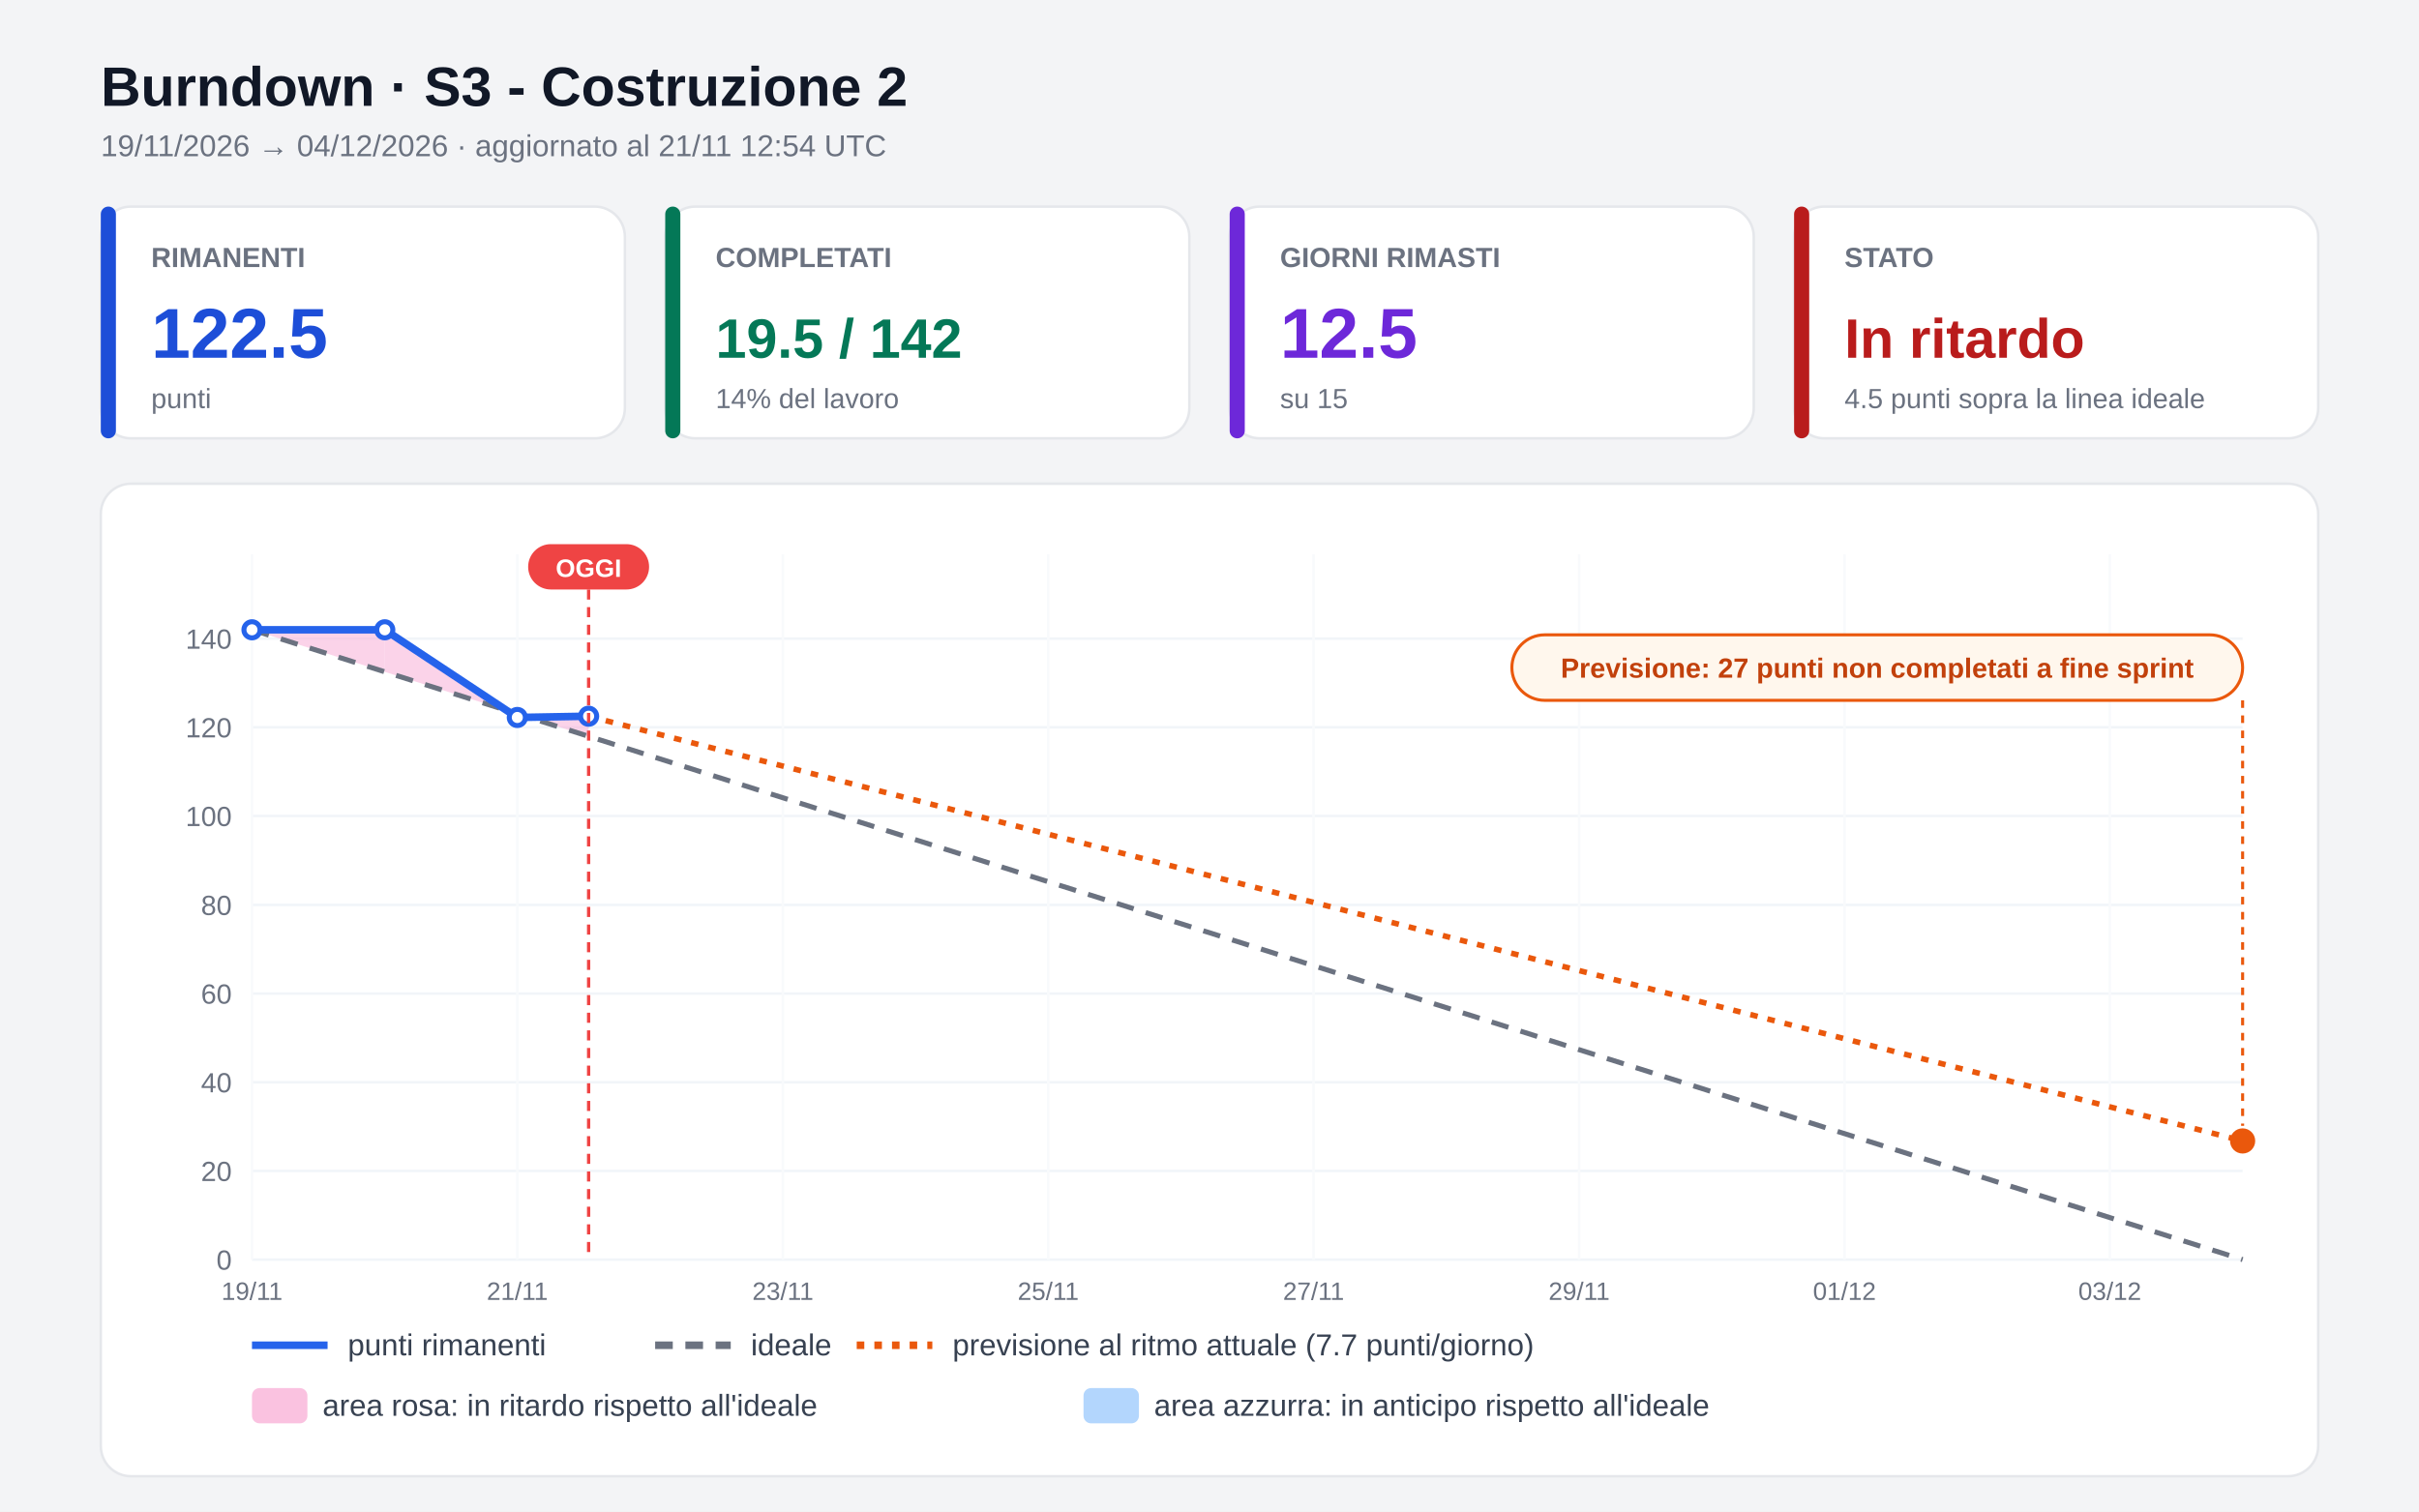
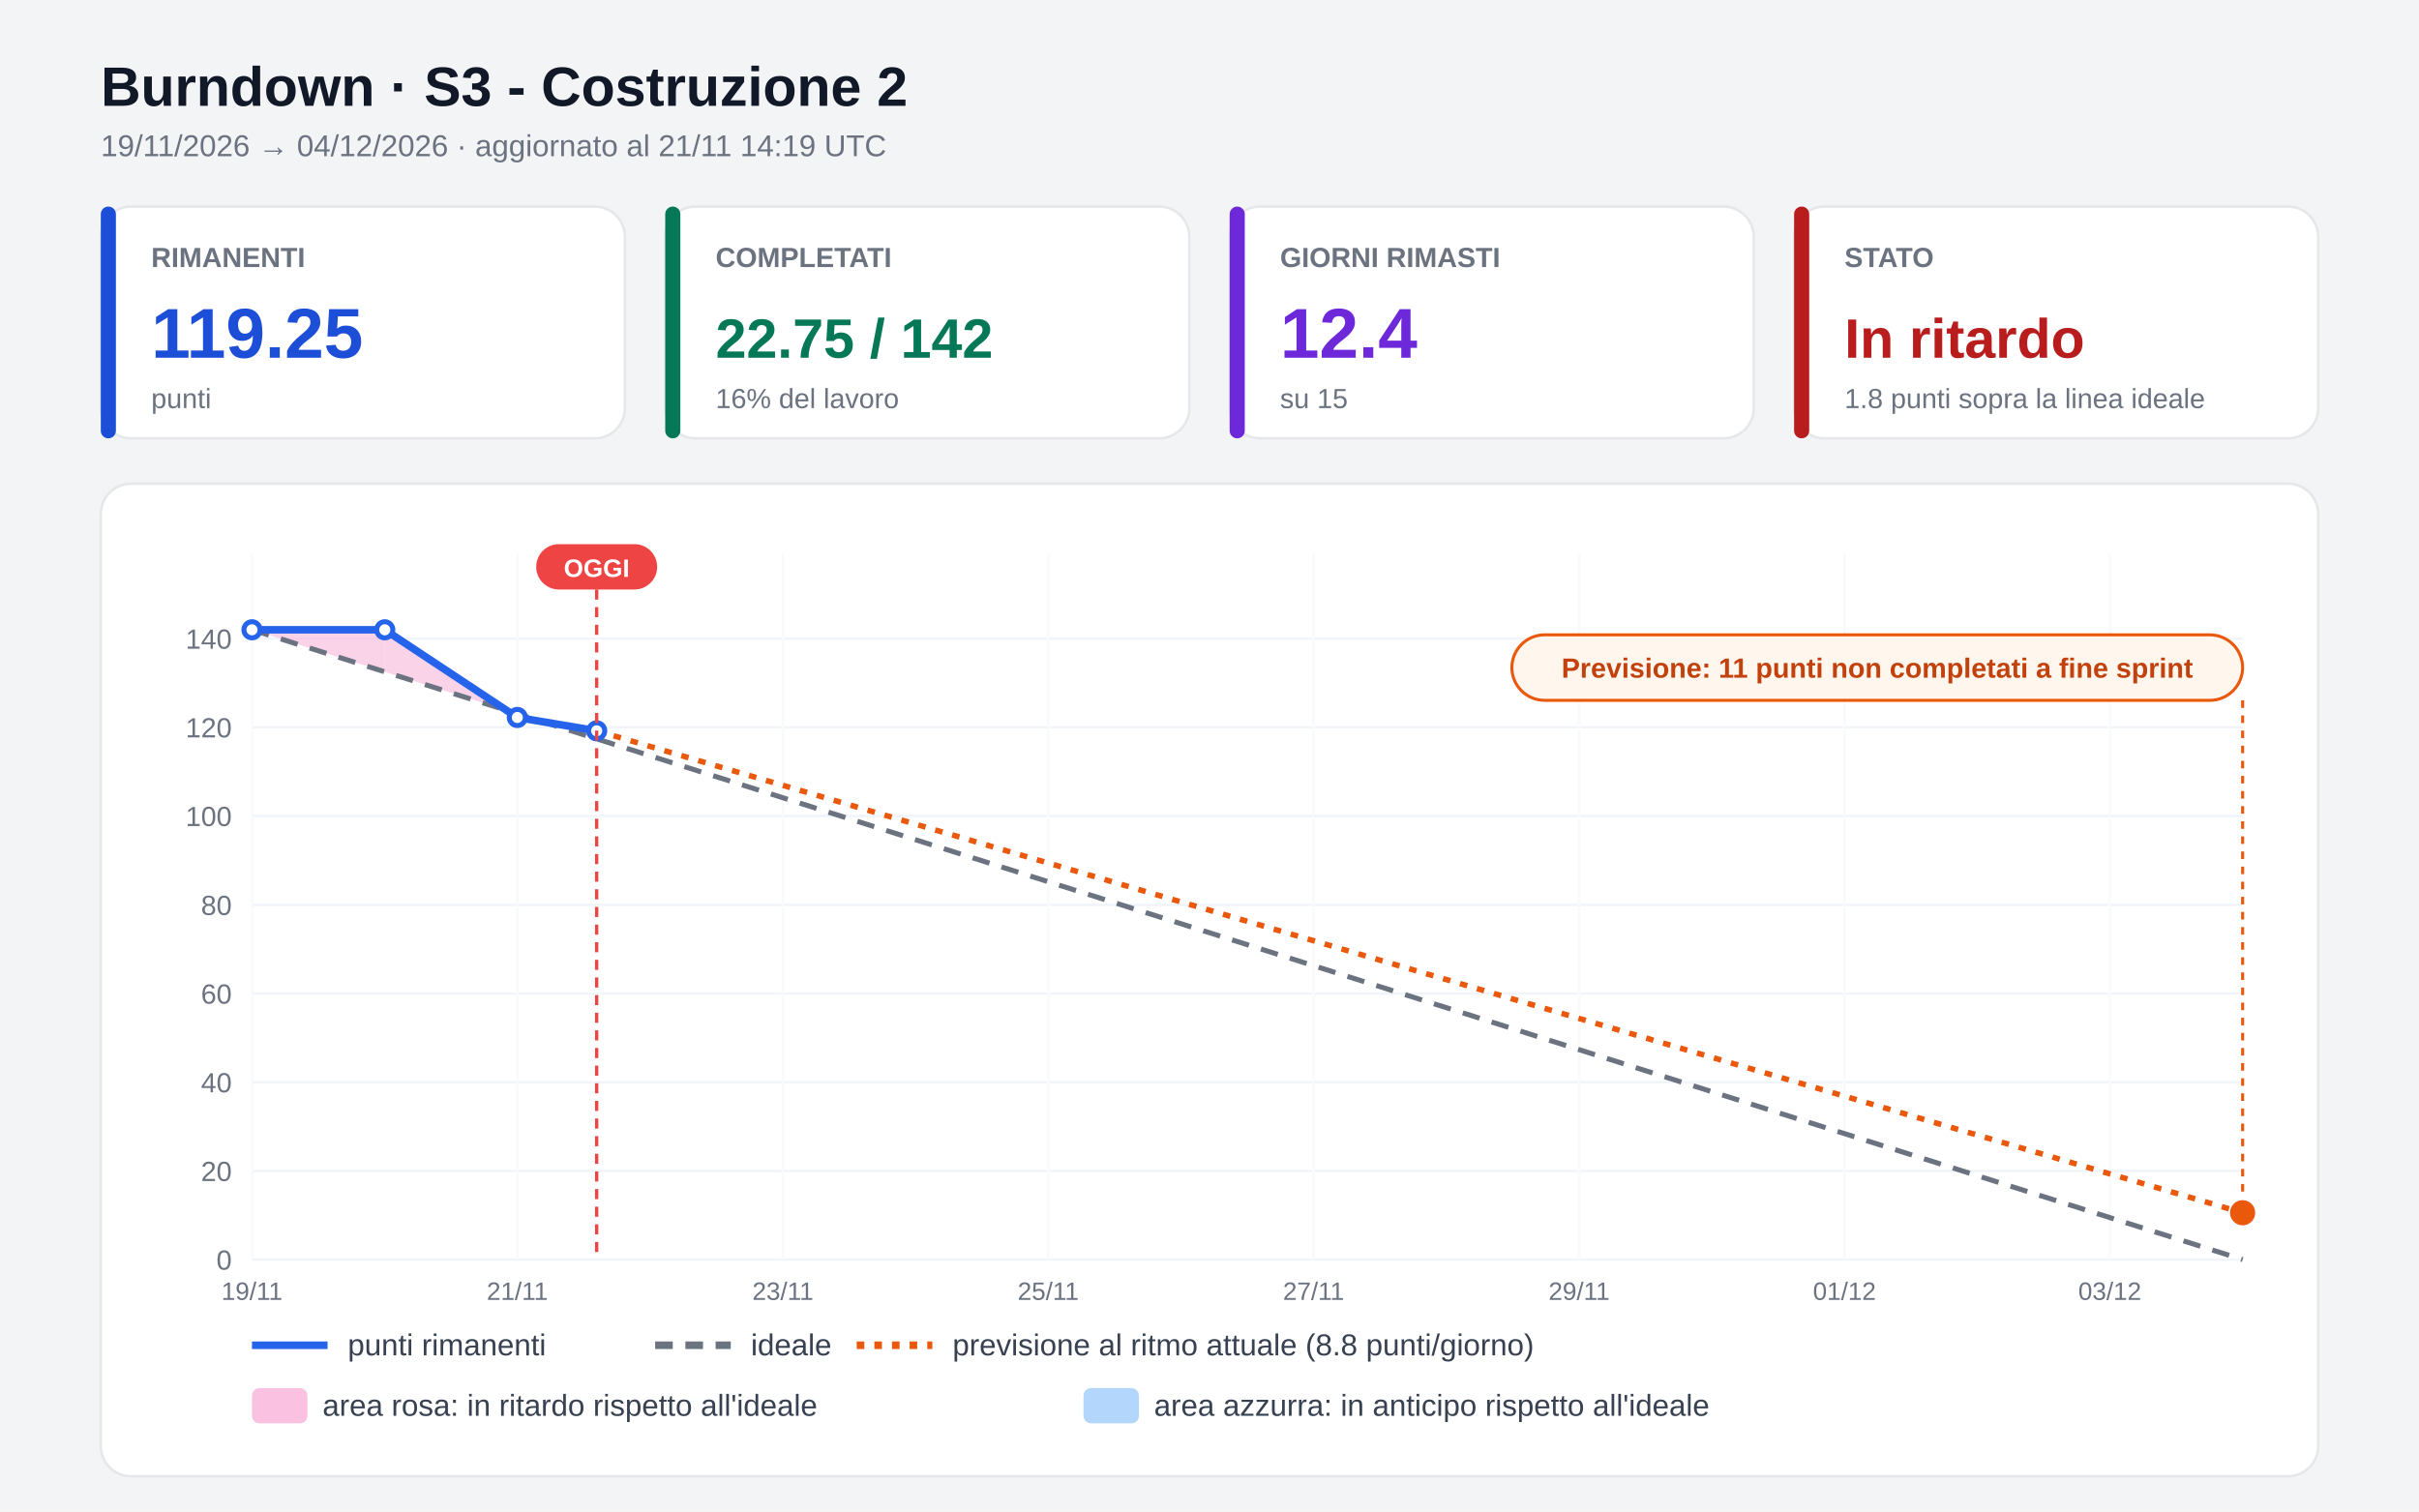
<svg xmlns="http://www.w3.org/2000/svg" viewBox="0 0 960 600" width="960" height="600" font-family="Arial">
  <rect width="960" height="600" fill="#f3f4f6" />
  <text x="40.0" y="42.0" font-size="22" text-anchor="start" fill="#111827" font-weight="bold">Burndown · S3 - Costruzione 2</text>
-   <text x="40.0" y="62.0" font-size="12" text-anchor="start" fill="#6b7280" font-weight="normal">19/11/2026 → 04/12/2026 · aggiornato al 21/11 12:54 UTC</text>
+   <text x="40.0" y="62.0" font-size="12" text-anchor="start" fill="#6b7280" font-weight="normal">19/11/2026 → 04/12/2026 · aggiornato al 21/11 14:19 UTC</text>
  <rect x="40.0" y="82.0" width="208.0" height="92.0" rx="12" fill="#ffffff" fill-opacity="1.0" stroke="#e5e7eb" stroke-width="1" />
  <rect x="40.0" y="82.0" width="6.0" height="92.0" rx="3" fill="#1d4ed8" fill-opacity="1.0" stroke="none" stroke-width="1" />
  <text x="60.0" y="106.0" font-size="11" text-anchor="start" fill="#6b7280" font-weight="bold">RIMANENTI</text>
-   <text x="60.0" y="142.0" font-size="28" text-anchor="start" fill="#1d4ed8" font-weight="bold">122.5</text>
+   <text x="60.0" y="142.0" font-size="28" text-anchor="start" fill="#1d4ed8" font-weight="bold">119.25</text>
  <text x="60.0" y="162.0" font-size="11" text-anchor="start" fill="#6b7280" font-weight="normal">punti</text>
  <rect x="264.0" y="82.0" width="208.0" height="92.0" rx="12" fill="#ffffff" fill-opacity="1.0" stroke="#e5e7eb" stroke-width="1" />
  <rect x="264.0" y="82.0" width="6.0" height="92.0" rx="3" fill="#047857" fill-opacity="1.0" stroke="none" stroke-width="1" />
  <text x="284.0" y="106.0" font-size="11" text-anchor="start" fill="#6b7280" font-weight="bold">COMPLETATI</text>
-   <text x="284.0" y="142.0" font-size="22" text-anchor="start" fill="#047857" font-weight="bold">19.5 / 142</text>
-   <text x="284.0" y="162.0" font-size="11" text-anchor="start" fill="#6b7280" font-weight="normal">14% del lavoro</text>
+   <text x="284.0" y="142.0" font-size="22" text-anchor="start" fill="#047857" font-weight="bold">22.75 / 142</text>
+   <text x="284.0" y="162.0" font-size="11" text-anchor="start" fill="#6b7280" font-weight="normal">16% del lavoro</text>
  <rect x="488.0" y="82.0" width="208.0" height="92.0" rx="12" fill="#ffffff" fill-opacity="1.0" stroke="#e5e7eb" stroke-width="1" />
  <rect x="488.0" y="82.0" width="6.0" height="92.0" rx="3" fill="#6d28d9" fill-opacity="1.0" stroke="none" stroke-width="1" />
  <text x="508.0" y="106.0" font-size="11" text-anchor="start" fill="#6b7280" font-weight="bold">GIORNI RIMASTI</text>
-   <text x="508.0" y="142.0" font-size="28" text-anchor="start" fill="#6d28d9" font-weight="bold">12.5</text>
+   <text x="508.0" y="142.0" font-size="28" text-anchor="start" fill="#6d28d9" font-weight="bold">12.4</text>
  <text x="508.0" y="162.0" font-size="11" text-anchor="start" fill="#6b7280" font-weight="normal">su 15</text>
  <rect x="712.0" y="82.0" width="208.0" height="92.0" rx="12" fill="#ffffff" fill-opacity="1.0" stroke="#e5e7eb" stroke-width="1" />
  <rect x="712.0" y="82.0" width="6.0" height="92.0" rx="3" fill="#b91c1c" fill-opacity="1.0" stroke="none" stroke-width="1" />
  <text x="732.0" y="106.0" font-size="11" text-anchor="start" fill="#6b7280" font-weight="bold">STATO</text>
  <text x="732.0" y="142.0" font-size="22" text-anchor="start" fill="#b91c1c" font-weight="bold">In ritardo</text>
-   <text x="732.0" y="162.0" font-size="11" text-anchor="start" fill="#6b7280" font-weight="normal">4.5 punti sopra la linea ideale</text>
+   <text x="732.0" y="162.0" font-size="11" text-anchor="start" fill="#6b7280" font-weight="normal">1.8 punti sopra la linea ideale</text>
  <rect x="40.0" y="192.0" width="880.0" height="394.0" rx="12" fill="#ffffff" fill-opacity="1.0" stroke="#e5e7eb" stroke-width="1" />
  <line x1="100.0" y1="500.0" x2="890.0" y2="500.0" stroke="#f1f5f9" stroke-width="1" />
  <text x="92.0" y="504.0" font-size="11" text-anchor="end" fill="#6b7280" font-weight="normal">0</text>
  <line x1="100.0" y1="464.8" x2="890.0" y2="464.8" stroke="#f1f5f9" stroke-width="1" />
  <text x="92.0" y="468.8" font-size="11" text-anchor="end" fill="#6b7280" font-weight="normal">20</text>
  <line x1="100.0" y1="429.6" x2="890.0" y2="429.6" stroke="#f1f5f9" stroke-width="1" />
  <text x="92.0" y="433.6" font-size="11" text-anchor="end" fill="#6b7280" font-weight="normal">40</text>
  <line x1="100.0" y1="394.4" x2="890.0" y2="394.4" stroke="#f1f5f9" stroke-width="1" />
  <text x="92.0" y="398.4" font-size="11" text-anchor="end" fill="#6b7280" font-weight="normal">60</text>
  <line x1="100.0" y1="359.2" x2="890.0" y2="359.2" stroke="#f1f5f9" stroke-width="1" />
  <text x="92.0" y="363.2" font-size="11" text-anchor="end" fill="#6b7280" font-weight="normal">80</text>
  <line x1="100.0" y1="323.9" x2="890.0" y2="323.9" stroke="#f1f5f9" stroke-width="1" />
  <text x="92.0" y="327.9" font-size="11" text-anchor="end" fill="#6b7280" font-weight="normal">100</text>
  <line x1="100.0" y1="288.7" x2="890.0" y2="288.7" stroke="#f1f5f9" stroke-width="1" />
  <text x="92.0" y="292.7" font-size="11" text-anchor="end" fill="#6b7280" font-weight="normal">120</text>
  <line x1="100.0" y1="253.5" x2="890.0" y2="253.5" stroke="#f1f5f9" stroke-width="1" />
  <text x="92.0" y="257.5" font-size="11" text-anchor="end" fill="#6b7280" font-weight="normal">140</text>
  <line x1="100.0" y1="220.0" x2="100.0" y2="500.0" stroke="#f8fafc" stroke-width="1" />
  <text x="100.0" y="516.0" font-size="10" text-anchor="middle" fill="#6b7280" font-weight="normal">19/11</text>
  <line x1="205.3" y1="220.0" x2="205.3" y2="500.0" stroke="#f8fafc" stroke-width="1" />
  <text x="205.3" y="516.0" font-size="10" text-anchor="middle" fill="#6b7280" font-weight="normal">21/11</text>
  <line x1="310.7" y1="220.0" x2="310.7" y2="500.0" stroke="#f8fafc" stroke-width="1" />
  <text x="310.7" y="516.0" font-size="10" text-anchor="middle" fill="#6b7280" font-weight="normal">23/11</text>
  <line x1="416.0" y1="220.0" x2="416.0" y2="500.0" stroke="#f8fafc" stroke-width="1" />
  <text x="416.0" y="516.0" font-size="10" text-anchor="middle" fill="#6b7280" font-weight="normal">25/11</text>
  <line x1="521.3" y1="220.0" x2="521.3" y2="500.0" stroke="#f8fafc" stroke-width="1" />
  <text x="521.3" y="516.0" font-size="10" text-anchor="middle" fill="#6b7280" font-weight="normal">27/11</text>
  <line x1="626.7" y1="220.0" x2="626.7" y2="500.0" stroke="#f8fafc" stroke-width="1" />
  <text x="626.7" y="516.0" font-size="10" text-anchor="middle" fill="#6b7280" font-weight="normal">29/11</text>
  <line x1="732.0" y1="220.0" x2="732.0" y2="500.0" stroke="#f8fafc" stroke-width="1" />
  <text x="732.0" y="516.0" font-size="10" text-anchor="middle" fill="#6b7280" font-weight="normal">01/12</text>
  <line x1="837.3" y1="220.0" x2="837.3" y2="500.0" stroke="#f8fafc" stroke-width="1" />
  <text x="837.3" y="516.0" font-size="10" text-anchor="middle" fill="#6b7280" font-weight="normal">03/12</text>
  <polygon points="100.0,250.0 152.7,250.0 152.7,266.7 100.0,250.0" fill="#f9a8d4" fill-opacity="0.5" stroke="none" stroke-width="1.5" stroke-linejoin="round" />
  <polygon points="152.7,250.0 201.2,282.0 152.7,266.7" fill="#f9a8d4" fill-opacity="0.5" stroke="none" stroke-width="1.5" stroke-linejoin="round" />
  <polygon points="201.2,282.0 205.3,284.8 205.3,283.3" fill="#93c5fd" fill-opacity="0.5" stroke="none" stroke-width="1.5" stroke-linejoin="round" />
-   <polygon points="205.3,284.8 209.7,284.7 205.3,283.3" fill="#93c5fd" fill-opacity="0.5" stroke="none" stroke-width="1.5" stroke-linejoin="round" />
-   <polygon points="209.7,284.7 233.6,284.3 233.6,292.3" fill="#f9a8d4" fill-opacity="0.5" stroke="none" stroke-width="1.5" stroke-linejoin="round" />
+   <polygon points="205.3,284.8 215.0,286.4 205.3,283.3" fill="#93c5fd" fill-opacity="0.5" stroke="none" stroke-width="1.5" stroke-linejoin="round" />
+   <polygon points="215.0,286.4 236.8,290.1 236.8,293.3" fill="#f9a8d4" fill-opacity="0.5" stroke="none" stroke-width="1.5" stroke-linejoin="round" />
  <polyline points="100.0,250.0 890.0,500.0" fill="none" fill-opacity="1.0" stroke="#6b7280" stroke-width="2" stroke-linejoin="round" stroke-dasharray="7 5" />
-   <polyline points="233.6,284.3 890.0,452.9" fill="none" fill-opacity="1.0" stroke="#ea580c" stroke-width="2.2" stroke-linejoin="round" stroke-dasharray="3 4" />
-   <polyline points="100.0,250.0 152.7,250.0 205.3,284.8 233.6,284.3" fill="none" fill-opacity="1.0" stroke="#2563eb" stroke-width="3" stroke-linejoin="round" />
+   <polyline points="236.8,290.1 890.0,481.4" fill="none" fill-opacity="1.0" stroke="#ea580c" stroke-width="2.2" stroke-linejoin="round" stroke-dasharray="3 4" />
+   <polyline points="100.0,250.0 152.7,250.0 205.3,284.8 236.8,290.1" fill="none" fill-opacity="1.0" stroke="#2563eb" stroke-width="3" stroke-linejoin="round" />
  <circle cx="100.0" cy="250.0" r="3.2" fill="#ffffff" stroke="#2563eb" stroke-width="2" />
  <circle cx="152.7" cy="250.0" r="3.2" fill="#ffffff" stroke="#2563eb" stroke-width="2" />
  <circle cx="205.3" cy="284.8" r="3.2" fill="#ffffff" stroke="#2563eb" stroke-width="2" />
-   <circle cx="233.6" cy="284.3" r="3.2" fill="#ffffff" stroke="#2563eb" stroke-width="2" />
-   <line x1="233.6" y1="220.0" x2="233.6" y2="500.0" stroke="#ef4444" stroke-width="1.3" stroke-dasharray="4 3" />
-   <rect x="209.6" y="216.0" width="48.0" height="18.0" rx="9" fill="#ef4444" fill-opacity="1.0" stroke="none" stroke-width="1" />
-   <text x="233.6" y="229.0" font-size="10" text-anchor="middle" fill="#ffffff" font-weight="bold">OGGI</text>
-   <circle cx="890.0" cy="452.9" r="5" fill="#ea580c" />
-   <line x1="890.0" y1="278.0" x2="890.0" y2="446.9" stroke="#ea580c" stroke-width="1.2" stroke-dasharray="3 3" />
+   <circle cx="236.8" cy="290.1" r="3.2" fill="#ffffff" stroke="#2563eb" stroke-width="2" />
+   <line x1="236.8" y1="220.0" x2="236.8" y2="500.0" stroke="#ef4444" stroke-width="1.3" stroke-dasharray="4 3" />
+   <rect x="212.8" y="216.0" width="48.0" height="18.0" rx="9" fill="#ef4444" fill-opacity="1.0" stroke="none" stroke-width="1" />
+   <text x="236.8" y="229.0" font-size="10" text-anchor="middle" fill="#ffffff" font-weight="bold">OGGI</text>
+   <circle cx="890.0" cy="481.4" r="5" fill="#ea580c" />
+   <line x1="890.0" y1="278.0" x2="890.0" y2="475.4" stroke="#ea580c" stroke-width="1.2" stroke-dasharray="3 3" />
  <rect x="600.0" y="252.0" width="290.0" height="26.0" rx="13" fill="#fff7ed" fill-opacity="1.0" stroke="#ea580c" stroke-width="1.2" />
-   <text x="745.0" y="269.0" font-size="11" text-anchor="middle" fill="#c2410c" font-weight="bold">Previsione: 27 punti non completati a fine sprint</text>
+   <text x="745.0" y="269.0" font-size="11" text-anchor="middle" fill="#c2410c" font-weight="bold">Previsione: 11 punti non completati a fine sprint</text>
  <line x1="100.0" y1="534.0" x2="130.0" y2="534.0" stroke="#2563eb" stroke-width="3" />
  <text x="138.0" y="538.0" font-size="12" text-anchor="start" fill="#374151" font-weight="normal">punti rimanenti</text>
  <line x1="260.0" y1="534.0" x2="290.0" y2="534.0" stroke="#6b7280" stroke-width="3" stroke-dasharray="7 5" />
  <text x="298.0" y="538.0" font-size="12" text-anchor="start" fill="#374151" font-weight="normal">ideale</text>
  <line x1="340.0" y1="534.0" x2="370.0" y2="534.0" stroke="#ea580c" stroke-width="3" stroke-dasharray="3 4" />
-   <text x="378.0" y="538.0" font-size="12" text-anchor="start" fill="#374151" font-weight="normal">previsione al ritmo attuale (7.7 punti/giorno)</text>
+   <text x="378.0" y="538.0" font-size="12" text-anchor="start" fill="#374151" font-weight="normal">previsione al ritmo attuale (8.8 punti/giorno)</text>
  <rect x="100.0" y="551.0" width="22.0" height="14.0" rx="3" fill="#f9a8d4" fill-opacity="0.7" stroke="none" stroke-width="1" />
  <text x="128.0" y="562.0" font-size="12" text-anchor="start" fill="#374151" font-weight="normal">area rosa: in ritardo rispetto all'ideale</text>
  <rect x="430.0" y="551.0" width="22.0" height="14.0" rx="3" fill="#93c5fd" fill-opacity="0.7" stroke="none" stroke-width="1" />
  <text x="458.0" y="562.0" font-size="12" text-anchor="start" fill="#374151" font-weight="normal">area azzurra: in anticipo rispetto all'ideale</text>
</svg>
